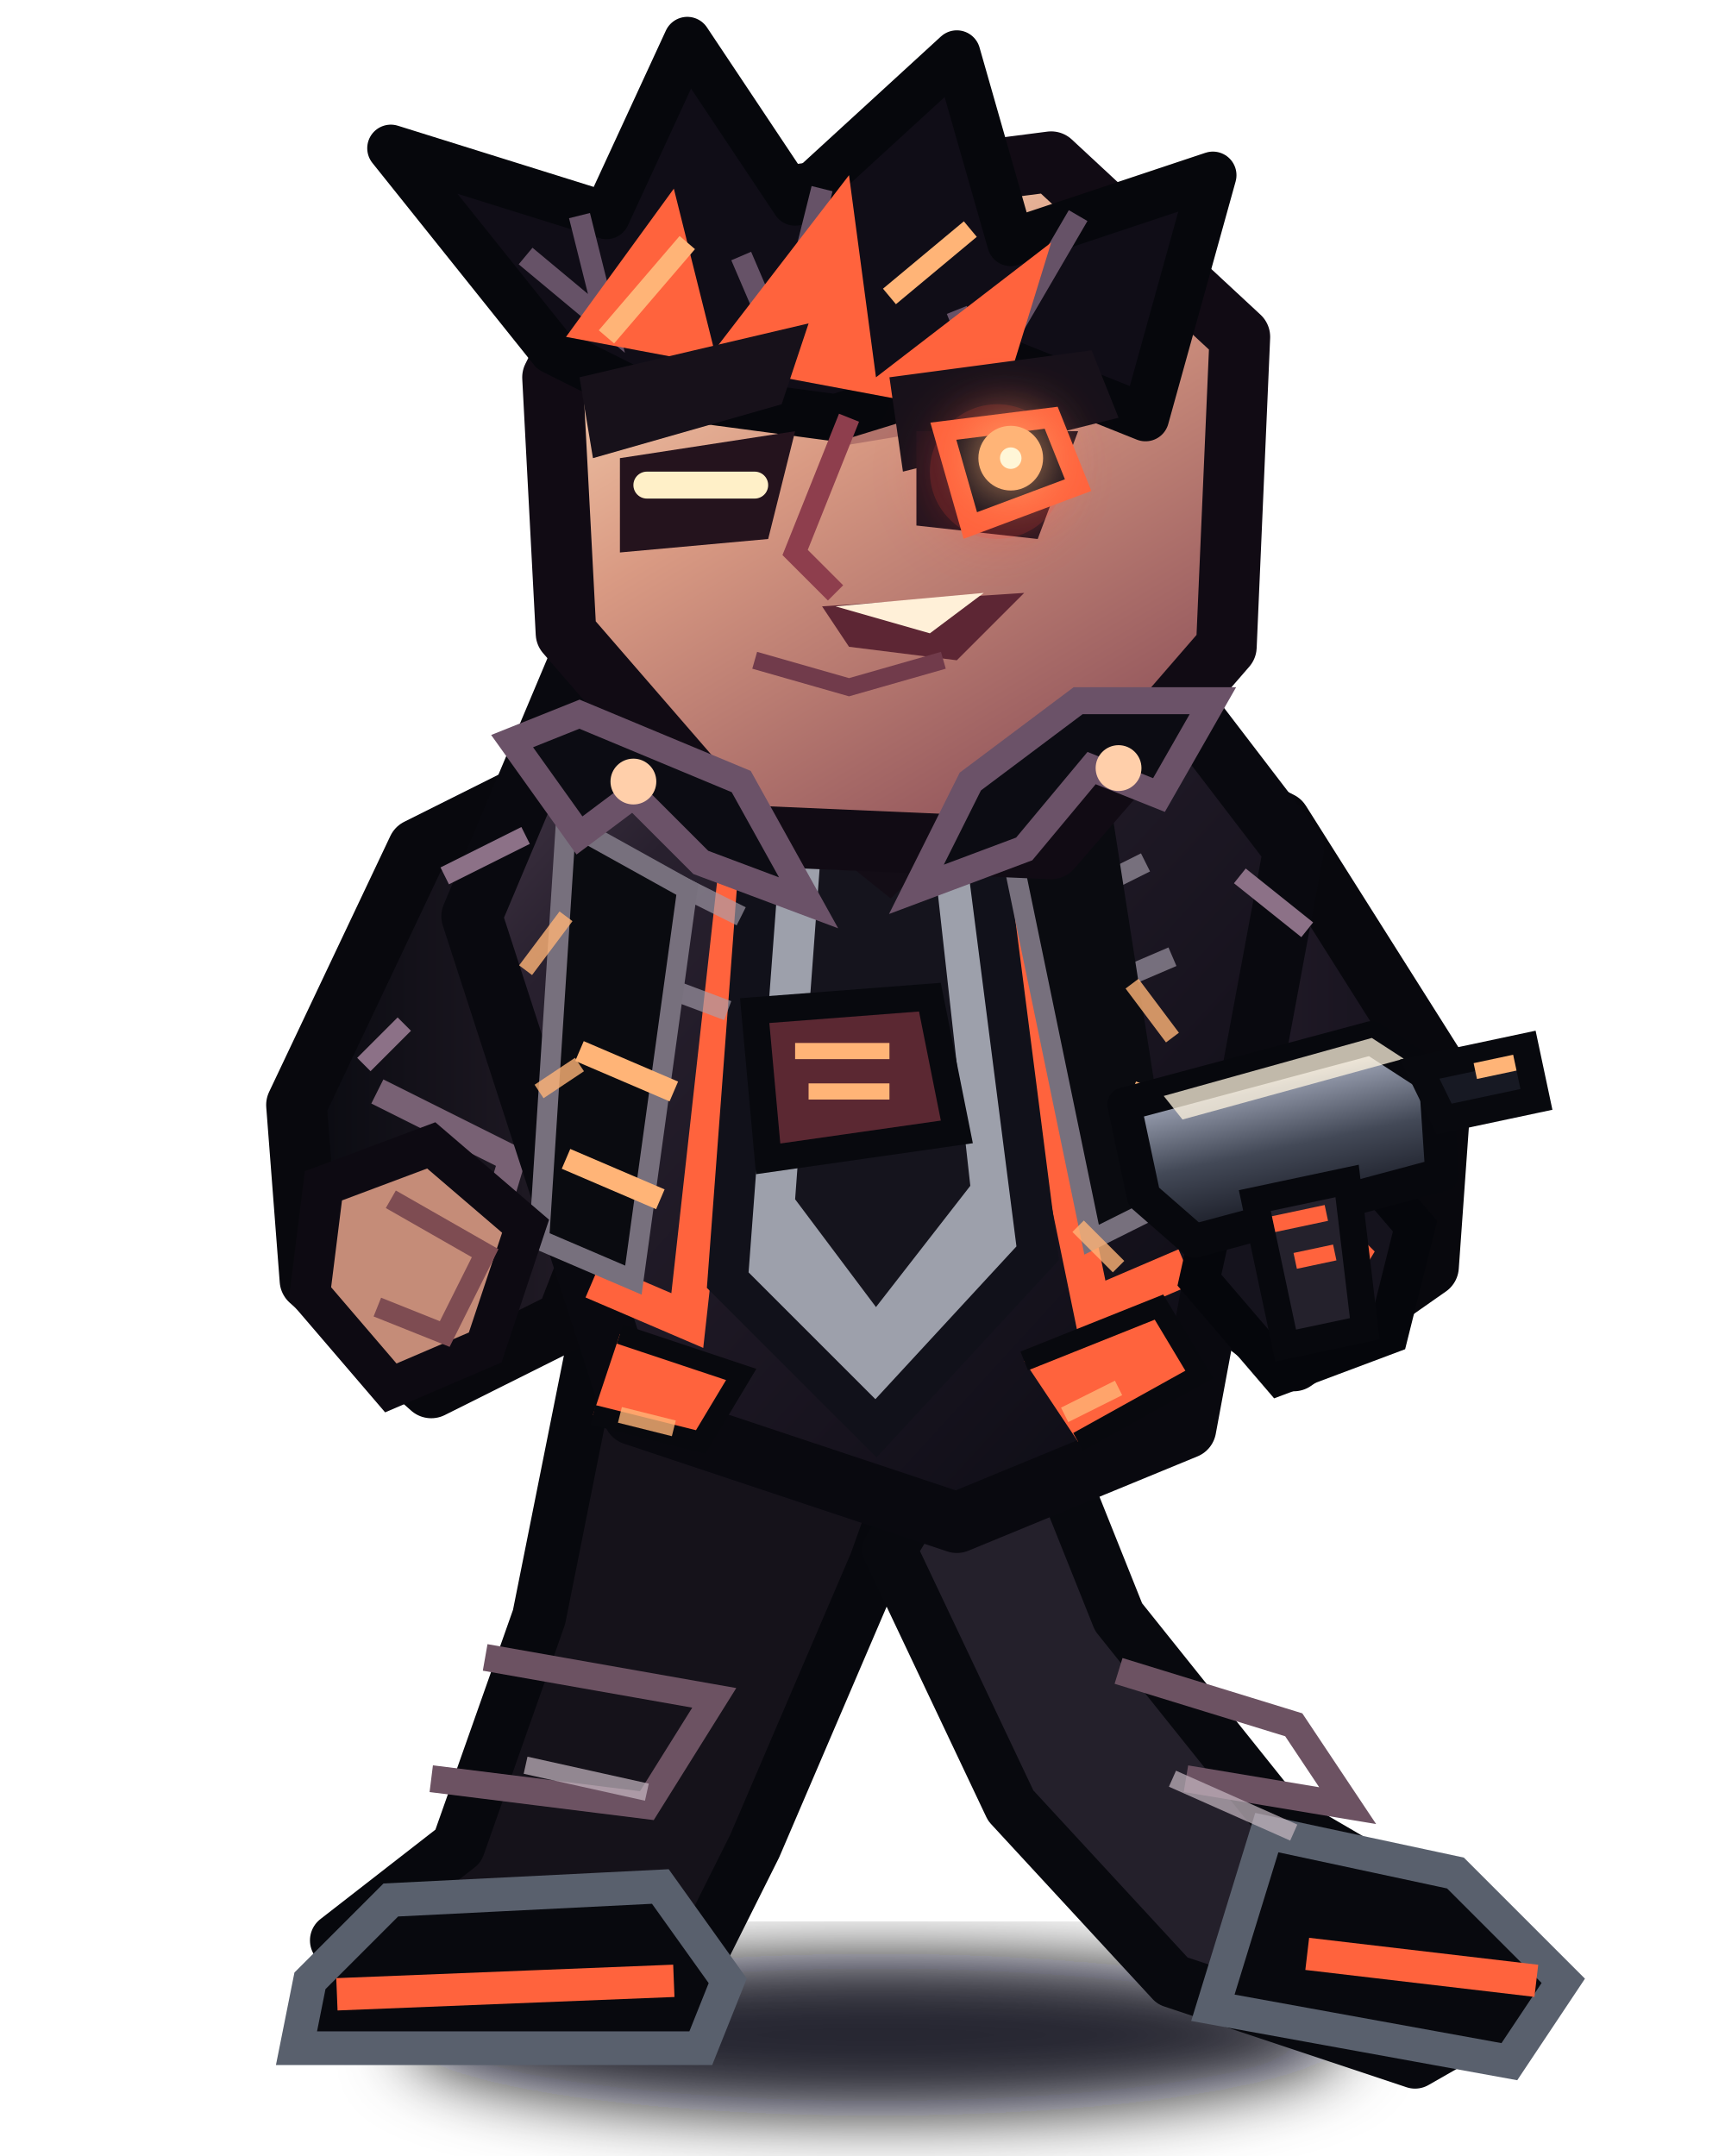
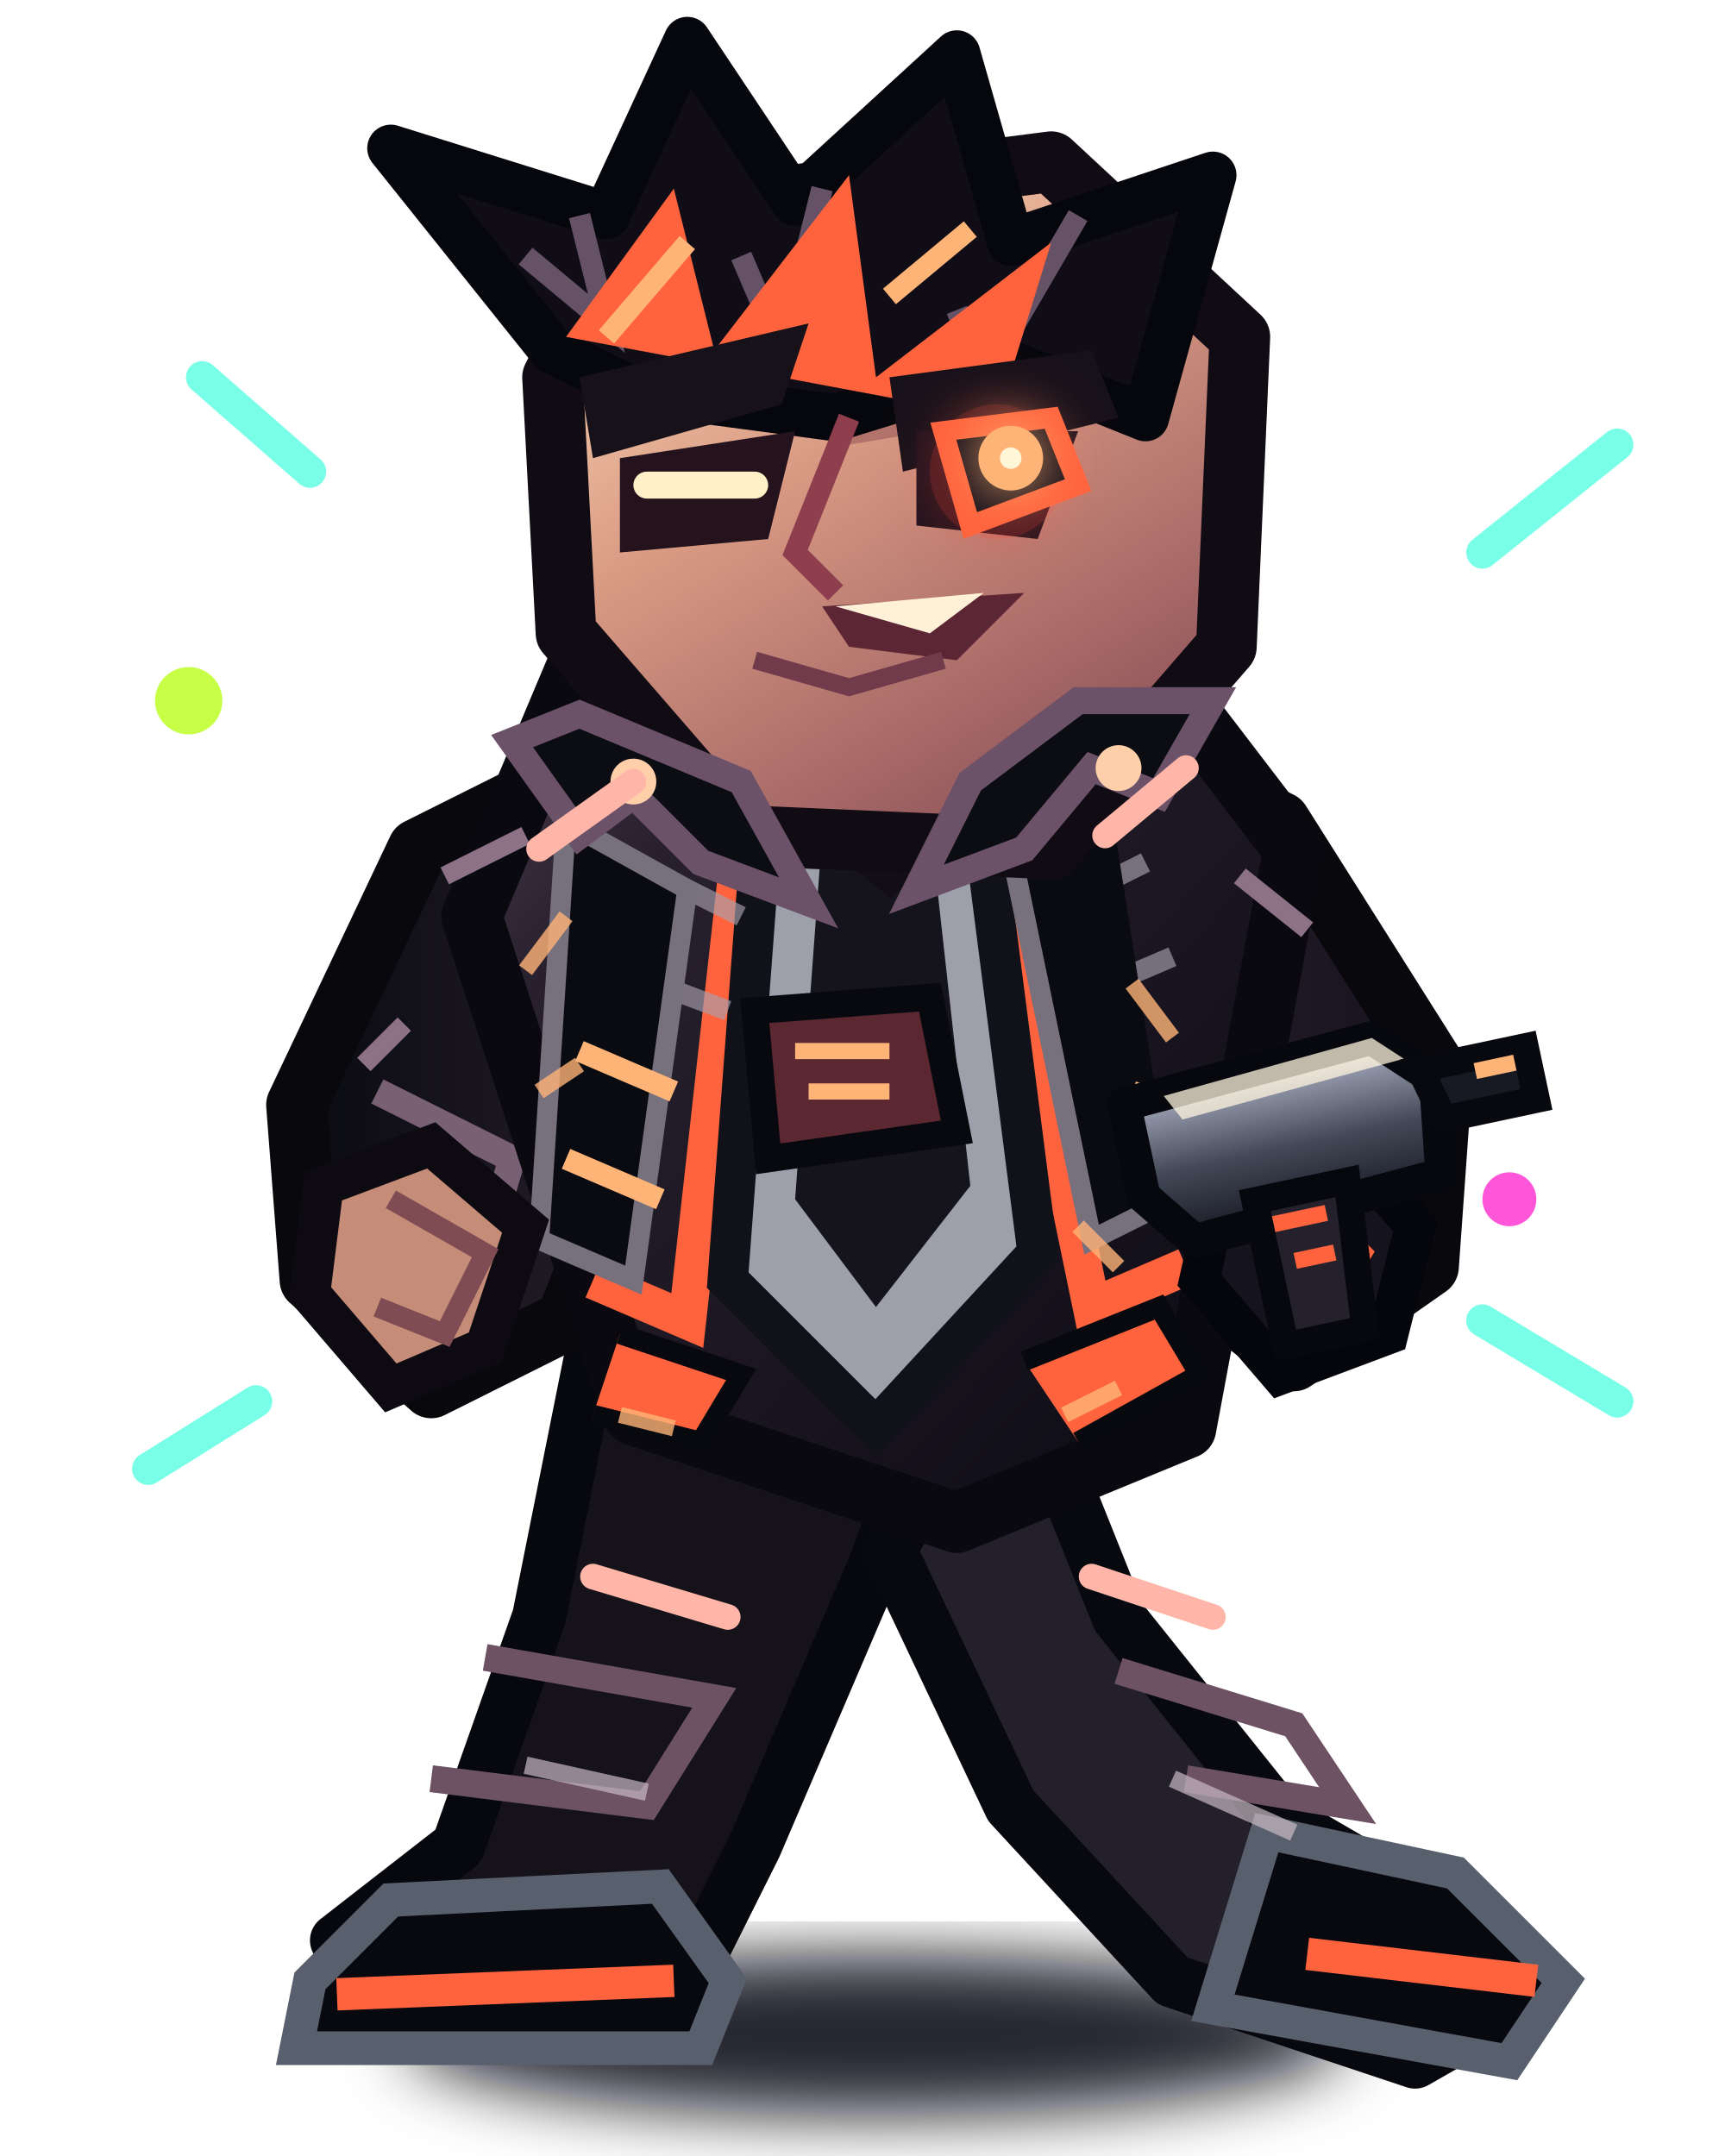
- <svg xmlns="http://www.w3.org/2000/svg" viewBox="0 0 128 160">
+ <svg xmlns="http://www.w3.org/2000/svg" viewBox="0 0 128 160" role="img" aria-labelledby="title desc">
  <defs>
    <linearGradient id="j" x1="0" y1="0" x2="1" y2="1">
      <stop stop-color="#514253" />
      <stop offset=".24" stop-color="#28202e" />
      <stop offset=".68" stop-color="#17131e" />
      <stop offset="1" stop-color="#080a11" />
    </linearGradient>
    <linearGradient id="skin" x1=".15" y1="0" x2=".75" y2="1">
      <stop stop-color="#ffe0bd" />
      <stop offset=".42" stop-color="#d99a83" />
      <stop offset="1" stop-color="#884c56" />
    </linearGradient>
    <linearGradient id="steel" x1="0" y1="0" x2="0" y2="1">
      <stop stop-color="#f0e6e2" />
      <stop offset=".18" stop-color="#8f95a6" />
      <stop offset=".55" stop-color="#434957" />
      <stop offset="1" stop-color="#171923" />
    </linearGradient>
    <linearGradient id="leather" x1="0" y1="0" x2="1" y2="0">
      <stop stop-color="#090a10" />
      <stop offset=".5" stop-color="#3a2c3c" />
      <stop offset="1" stop-color="#14111c" />
    </linearGradient>
    <linearGradient id="blood" x1="0" y1="0" x2="0" y2="1">
      <stop stop-color="#ff7553" />
      <stop offset="1" stop-color="#a41d30" />
    </linearGradient>
    <filter id="shadow" x="-.3" y="-.2" width="1.6" height="1.5">
      <feGaussianBlur stdDeviation="2.5" />
    </filter>
    <filter id="eyeGlow" x="-1" y="-1" width="3" height="3">
      <feGaussianBlur stdDeviation="2" result="b" />
      <feMerge>
        <feMergeNode in="b" />
        <feMergeNode in="SourceGraphic" />
      </feMerge>
    </filter>
  </defs>
  <ellipse cx="65" cy="151" rx="35" ry="6" fill="#020207" opacity=".85" filter="url(#shadow)" />
  <path d="M44 100 40 120 34 137 25 144 28 150 49 151 56 137 65 116 70 102Z" fill="#15121a" stroke="#07080d" stroke-width="4" stroke-linejoin="round" />
  <path d="m75 100 8 20 12 15 12 7 5 7-7 4-18-6-12-13-9-19z" fill="#24202b" stroke="#08090e" stroke-width="4" stroke-linejoin="round" />
  <path d="m29 141 20-1 5 7-2 5H22l1-5zM94 136l14 3 8 8-4 6-22-4z" fill="#08090e" stroke="#59606d" stroke-width="2.5" />
  <path d="m25 148 25-1m47-2 17 2" stroke="#ff633d" stroke-width="2.4" />
  <path d="m36 123 17 3-5 8-16-2m51-8 13 4 4 6-12-2" fill="none" stroke="#6c5262" stroke-width="2" />
  <path d="m39 131 9 2m39-1 9 4" stroke="#c8b9c3" stroke-width="1.3" opacity=".7" />
  <path d="m43 57-12 6-9 19 1 13 9 8 10-5 7-18M83 55l12 6 12 19-1 14-10 7-9-7-8-18" fill="url(#leather)" stroke="#08080d" stroke-width="4.5" stroke-linejoin="round" />
  <path d="m28 81 10 5-3 10-8-3m69-12-9 7 4 10 8-5" fill="none" stroke="#786174" stroke-width="2" />
  <path d="m43 49 40-3 13 17-8 43-17 7-24-8-12-37z" fill="url(#j)" stroke="#09090f" stroke-width="4.5" stroke-linejoin="round" />
  <path d="m43 56 12 6-4 36-7-3m38-40-8 8 7 34 7-3" fill="none" stroke="#ff633d" stroke-width="2.8" />
  <path d="m57 55 15-1 5 39-12 13-11-11z" fill="#9da0ab" stroke="#11111a" stroke-width="3" />
  <path d="m61 62 8-1 3 27-7 9-6-8z" fill="#15141d" />
  <path d="m47 64 8 4m-9 4 8 3m25-8 6-3m-5 10 7-3" stroke="#a8a0ad" stroke-width="1.5" opacity=".65" />
  <path d="m42 61 9 5-4 29-7-3zm40-4-7 6 6 29 6-3" fill="#0a0b10" stroke="#77707d" stroke-width="1.5" />
  <path d="m43 78 7 3m-8 5 7 3m35-8 5 2" stroke="#ffb477" stroke-width="1.6" />
  <path d="m56 75 13-1 2 10-14 2z" fill="#5b2832" stroke="#08090e" stroke-width="2" />
  <path d="m59 78 7 0m-6 3 6 0" stroke="#ffb477" stroke-width="1.2" />
  <path d="m46 99 9 3-3 5-8-2m32-4 10-4 3 5-9 5" fill="#ff633d" stroke="#08090e" stroke-width="1.5" />
  <path d="m55 48 1 9 10 8 9-9-1-10z" fill="#9a5c60" stroke="#130d16" stroke-width="2.5" />
  <path d="m47 16 31-4 14 13-1 23-13 15-23-1-13-15-1-19z" fill="url(#skin)" stroke="#110b14" stroke-width="4.5" stroke-linejoin="round" />
  <path d="m45 23 9-6 4 6 7-8 3 10 9-6-2 12-12 2-13-3z" fill="#8b4e54" opacity=".5" />
  <path d="m41 26-12-15 16 5 6-13 8 12 12-11 4 14 15-5-5 18-10-4-13 4-15-2z" fill="#100d17" stroke="#06070c" stroke-width="3.5" stroke-linejoin="round" />
  <path d="m39 19 6 5-2-8m12 3 3 7 3-12m10 9 2 5 7-12" fill="none" stroke="#665267" stroke-width="1.6" />
  <path d="m42 25 8-11 3 12 10-13 2 15 13-10-4 13z" fill="#ff633d" />
  <path d="m45 25 6-7m15 4 6-5" stroke="#ffb477" stroke-width="1.5" />
  <path d="m43 28 17-4-2 6-14 4m22-6 15-2 2 5-16 4" fill="#17111a" />
  <path d="m46 34 13-2-2 8-11 1z" fill="#24131d" />
  <path d="m68 32 12 0-3 8-9-1z" fill="#20131d" />
  <path d="m48 36 8 0" stroke="#fff0c8" stroke-width="2" stroke-linecap="round" />
  <circle cx="74" cy="35" r="5" fill="#ff3e36" opacity=".25" filter="url(#eyeGlow)" />
  <path d="m70 32 8-1 2 5-8 3z" fill="#17101a" stroke="#ff633d" stroke-width="1.5" />
  <circle cx="75" cy="34" r="2.4" fill="#ffb477" filter="url(#eyeGlow)" />
  <circle cx="75" cy="34" r=".8" fill="#fff6d7" />
  <path d="m63 31-4 10 3 3" fill="none" stroke="#8e3e4d" stroke-width="1.6" />
  <path d="m61 45 15-1-5 5-8-1z" fill="#5d2634" />
  <path d="m62 45 11-1-4 3z" fill="#fff0d8" />
  <path d="m56 49 7 2 7-2" fill="none" stroke="#713b4b" stroke-width="1.3" />
  <path d="m43 53 12 5 5 9-8-3-5-5-4 3-5-7zM80 52l-8 6-4 8 8-3 5-6 5 2 4-7z" fill="#0c0c13" stroke="#6b5268" stroke-width="2" />
  <circle cx="47" cy="58" r="1.7" fill="#ffcfaa" />
  <circle cx="83" cy="57" r="1.7" fill="#ffcfaa" />
  <path d="m24 88 8-3 7 6-3 9-7 3-6-7z" fill="#c58c78" stroke="#0d0a12" stroke-width="3" />
  <path d="m29 89 7 4-3 6-5-2" fill="none" stroke="#7e4c52" stroke-width="1.5" />
  <path d="m91 86 8-2 6 7-2 8-8 3-6-7z" fill="#15131d" stroke="#05060b" stroke-width="3" />
  <path d="m96 88 5 5-3 5" fill="none" stroke="#ff633d" stroke-width="1.6" />
  <g transform="translate(83 80) rotate(-12)">
    <path d="m0 2 19-1 4 4-1 7-19 1-3-4z" fill="url(#steel)" stroke="#07080d" stroke-width="2.5" stroke-linejoin="round" />
    <path d="m3 2 16-1 2 2-17 1z" fill="#fff4df" opacity=".75" />
    <path d="m8 11 7 0-1 11-6 0z" fill="#24212c" stroke="#07080d" stroke-width="2" />
    <path d="m9 13 4 0m-3 3 3 0" stroke="#ff633d" stroke-width="1.2" />
    <path d="m22 4 8 0 0 4-7 0z" fill="#171923" stroke="#08090e" stroke-width="2" />
    <path d="m26 5 3 0" stroke="#ffb477" stroke-width="1.2" />
  </g>
  <path d="m39 72 3-4m-2 13 3-2m41-6 3 4m-7 14 3 3M46 105l4 1m29-1 4-2" stroke="#ffb477" stroke-width="1.2" opacity=".8" />
  <path d="m33 65 6-3m-12 17 3-3m62-11 5 4" stroke="#8c7187" stroke-width="1.4" />
+   <g id="dt-remaster-highlights" stroke-linejoin="round" stroke-linecap="round" fill="none">
+     <path d="m23 35-8-7m95 13 10-8M19 104l-8 5m99-11 10 6" stroke="#79ffe7" stroke-width="2.4" />
+     <path d="m40 63 7-5m35 4 6-5M44 117l10 3m27-3 9 3" stroke="#ffb5a7" stroke-width="1.9" />
+     <circle cx="14" cy="52" r="2.5" fill="#c6ff45" />
+     <circle cx="112" cy="89" r="2" fill="#ff55d8" />
+   </g>
</svg>
